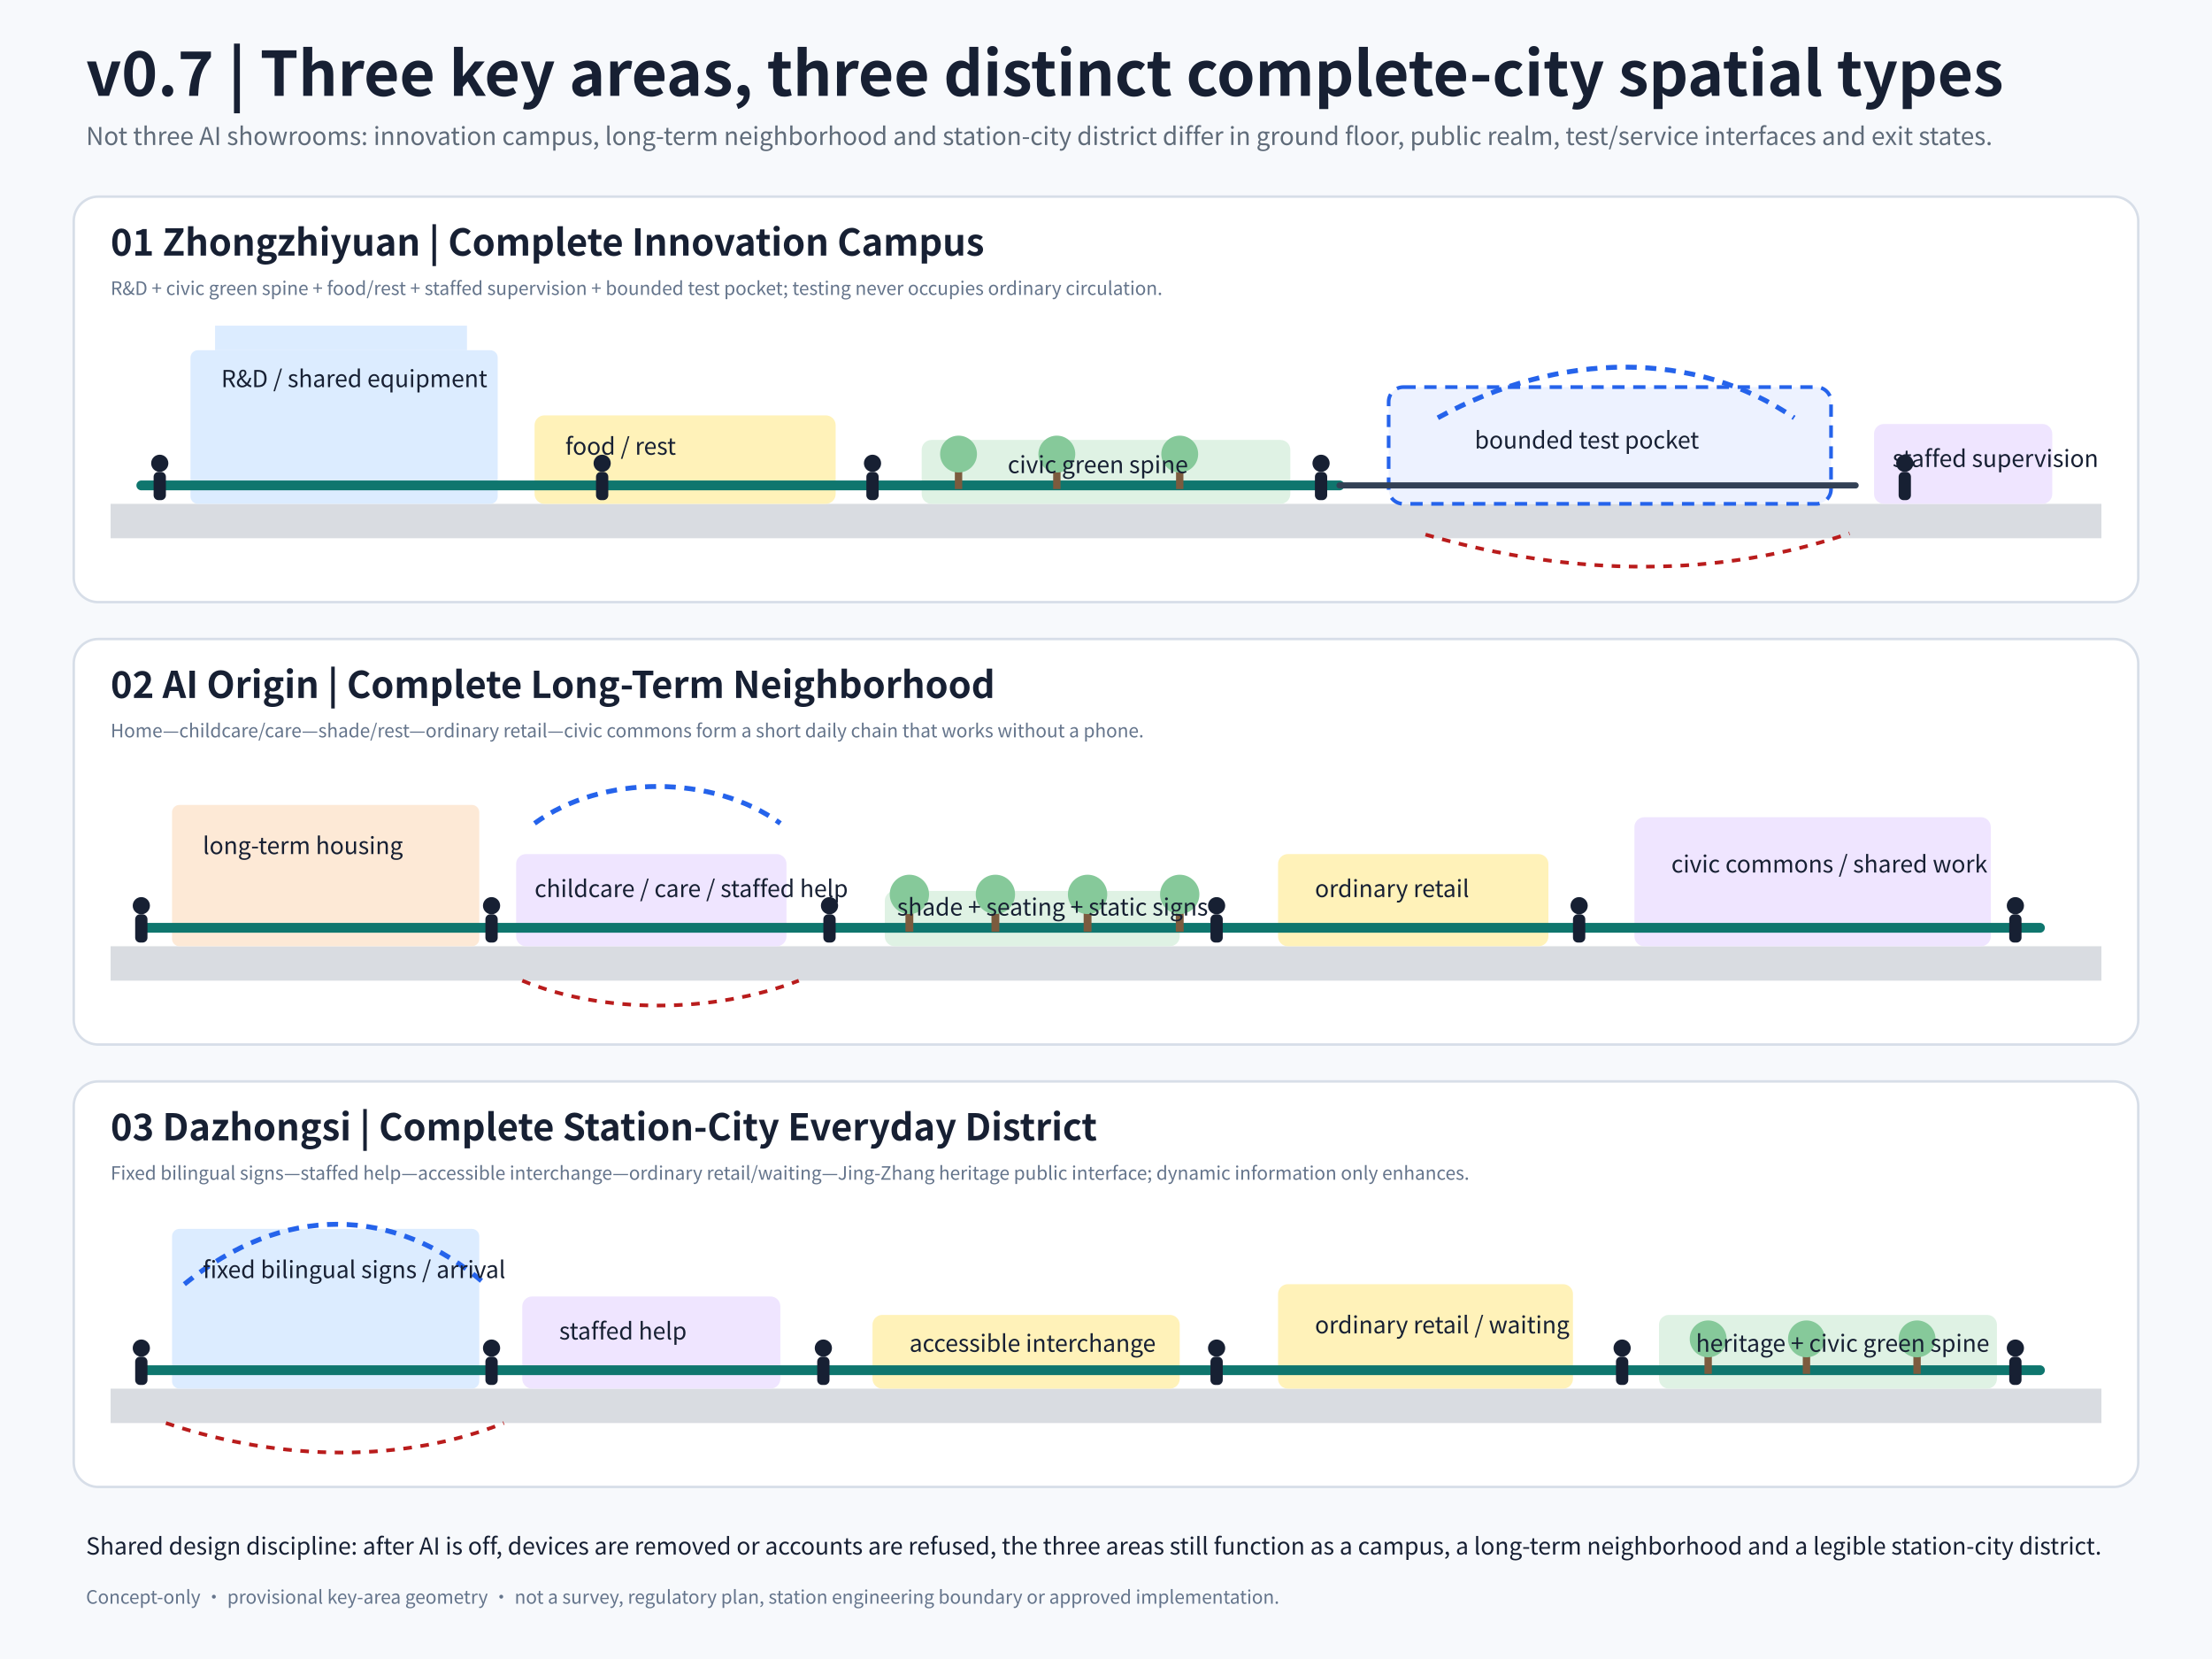
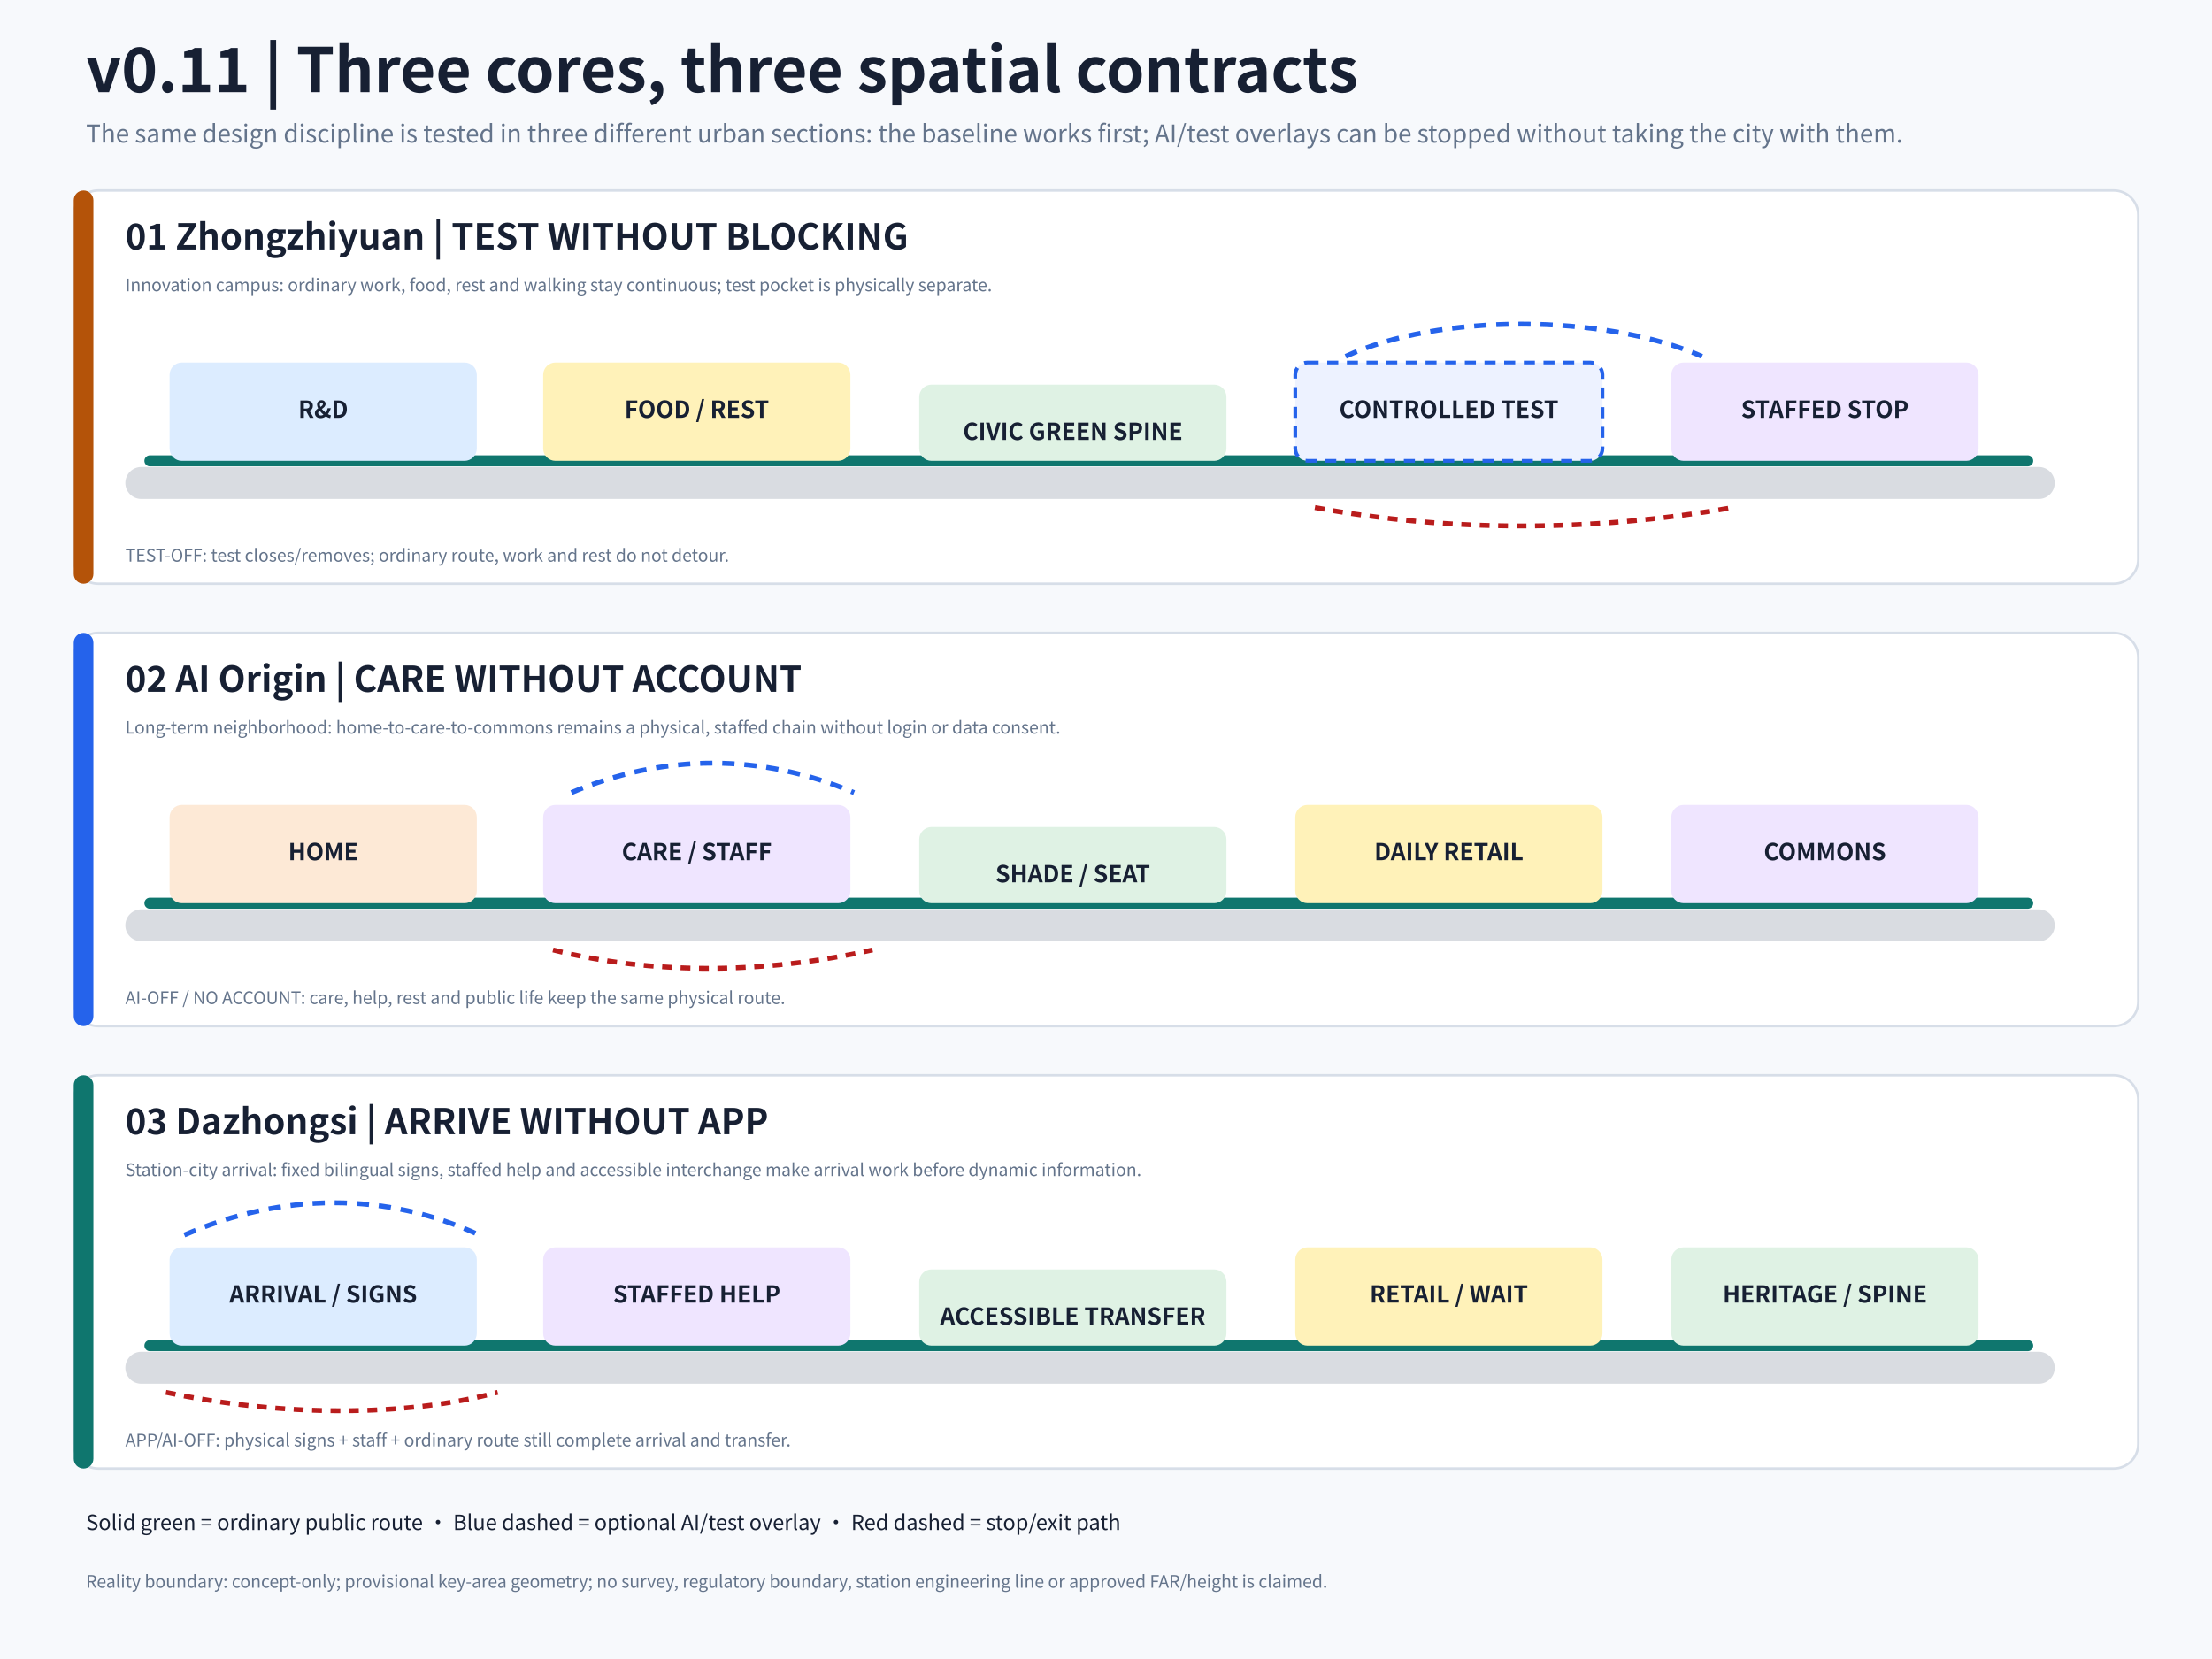
<svg xmlns="http://www.w3.org/2000/svg" width="1800" height="1350" viewBox="0 0 1800 1350" role="img">
-   <style>text{font-family:"Noto Sans CJK SC","Noto Sans CJK TC",Arial,sans-serif;fill:#172033}.h1{font-size:50px;font-weight:700}.sub{font-size:20px;fill:#5f6b79}.h2{font-size:30px;font-weight:700}.b{font-size:19px}.s{font-size:15px;fill:#64748b}.panel{fill:#fff;stroke:#d7dee8;stroke-width:2}.ground{fill:#d9dce1}.green{fill:#dff2e4}.water{fill:#d9eef8}.research{fill:#dcecff}.home{fill:#fde9d6}.civic{fill:#efe5ff}.retail{fill:#fff2b9}.test{fill:#edf2ff;stroke:#2563eb;stroke-width:3;stroke-dasharray:10 7}.route{fill:none;stroke:#0f766e;stroke-width:8;stroke-linecap:round}.walk{fill:none;stroke:#334155;stroke-width:5;stroke-linecap:round}.ai{fill:none;stroke:#2563eb;stroke-width:4;stroke-dasharray:9 7}.exit{fill:none;stroke:#b91c1c;stroke-width:3;stroke-dasharray:7 7}.thin{stroke:#94a3b8;stroke-width:2}.white{fill:#fff}</style>
+   <style>
+ text{font-family:Noto Sans CJK SC, Noto Sans CJK JP, Arial, sans-serif;fill:#172033} .title{font-size:50px;font-weight:700} .sub{font-size:20px;fill:#64748b}
+ .h2{font-size:29px;font-weight:700} .h3{font-size:19px;font-weight:700} .b{font-size:17px} .s{font-size:14px;fill:#64748b}
+ .tag{font-size:15px;font-weight:700} .white{fill:#fff} .light{fill:#cbd5e1} .panel{fill:#fff;stroke:#d7dee8;stroke-width:2} .route{fill:none;stroke:#0f766e;stroke-width:9;stroke-linecap:round}
+ .ai{fill:none;stroke:#2563eb;stroke-width:4;stroke-dasharray:10 8} .exit{fill:none;stroke:#b91c1c;stroke-width:4;stroke-dasharray:8 7}
+ </style>
  <rect width="1800" height="1350" fill="#f7f9fc" />
-   <text x="70" y="78" class="h1">v0.7 | Three key areas, three distinct complete-city spatial types</text>
-   <text x="70" y="118" class="sub">Not three AI showrooms: innovation campus, long-term neighborhood and station-city district differ in ground floor, public realm, test/service interfaces and exit states.</text>
-   <g transform="translate(60,160)">
-     <rect width="1680" height="330" rx="20" class="panel" />
-     <text x="30" y="48" class="h2">01 Zhongzhiyuan | Complete Innovation Campus</text>
-     <text x="30" y="80" class="s">R&amp;D + civic green spine + food/rest + staffed supervision + bounded test pocket; testing never occupies ordinary circulation.</text>
-     <rect x="30" y="250" width="1620" height="28" class="ground" />
-     <rect x="95" y="125" width="250" height="125" rx="6" class="research" />
-     <rect x="115" y="105" width="205" height="20" class="research" />
-     <rect x="375" y="178" width="245" height="72" rx="8" class="retail" />
-     <rect x="690" y="198" width="300" height="52" rx="8" class="green" />
-     <rect x="1070" y="155" width="360" height="95" rx="12" class="test" />
-     <rect x="1465" y="185" width="145" height="65" rx="8" class="civic" />
-     <path d="M55 235 H1030" class="route" />
-     <path d="M1030 235 H1450" class="walk" />
-     <path d="M1110 180 C1210 125 1320 125 1400 180" class="ai" />
-     <path d="M1100 275 C1220 310 1340 310 1445 274" class="exit" />
-     <circle cx="70" cy="217" r="7" fill="#172033" />
-     <rect x="65" y="224" width="10" height="23" rx="4" fill="#172033" />
-     <circle cx="430" cy="217" r="7" fill="#172033" />
-     <rect x="425" y="224" width="10" height="23" rx="4" fill="#172033" />
-     <circle cx="650" cy="217" r="7" fill="#172033" />
-     <rect x="645" y="224" width="10" height="23" rx="4" fill="#172033" />
-     <circle cx="1015" cy="217" r="7" fill="#172033" />
-     <rect x="1010" y="224" width="10" height="23" rx="4" fill="#172033" />
-     <circle cx="1490" cy="217" r="7" fill="#172033" />
-     <rect x="1485" y="224" width="10" height="23" rx="4" fill="#172033" />
-     <rect x="717.0" y="217.0" width="6.0" height="21.0" fill="#7c5b3e" />
-     <circle cx="720" cy="209.5" r="15.0" fill="#86c99a" />
-     <rect x="797.0" y="217.0" width="6.0" height="21.0" fill="#7c5b3e" />
-     <circle cx="800" cy="209.5" r="15.0" fill="#86c99a" />
-     <rect x="897.0" y="217.0" width="6.0" height="21.0" fill="#7c5b3e" />
-     <circle cx="900" cy="209.5" r="15.0" fill="#86c99a" />
-     <text x="120" y="155" class="b">R&amp;D / shared equipment</text>
-     <text x="400" y="210" class="b">food / rest</text>
-     <text x="760" y="225" class="b">civic green spine</text>
-     <text x="1140" y="205" class="b">bounded test pocket</text>
-     <text x="1480" y="220" class="b">staffed supervision</text>
+   <text x="70" y="75" class="title">v0.11 | Three cores, three spatial contracts</text>
+   <text x="70" y="116" class="sub">The same design discipline is tested in three different urban sections: the baseline works first; AI/test overlays can be stopped without taking the city with them.</text>
+   <g transform="translate(60,155)">
+     <rect width="1680" height="320" rx="20" class="panel" />
+     <rect width="16" height="320" rx="8" fill="#b45309" />
+     <text x="42" y="48" class="h2">01 Zhongzhiyuan | TEST WITHOUT BLOCKING</text>
+     <text x="42" y="82" class="s">Innovation campus: ordinary work, food, rest and walking stay continuous; test pocket is physically separate.</text>
+     <rect x="42" y="225" width="1570" height="26" rx="13" fill="#d9dce1" />
+     <path d="M62 220 H1590" class="route" />
+     <rect x="78" y="140" width="250" height="80" rx="10" fill="#dcecff" />
+     <text x="203" y="185" text-anchor="middle" class="h3">R&amp;D</text>
+     <rect x="382" y="140" width="250" height="80" rx="10" fill="#fff2b9" />
+     <text x="507" y="185" text-anchor="middle" class="h3">FOOD / REST</text>
+     <rect x="688" y="158" width="250" height="62" rx="10" fill="#dff2e4" />
+     <text x="813" y="203" text-anchor="middle" class="h3">CIVIC GREEN SPINE</text>
+     <rect x="994" y="140" width="250" height="80" rx="10" fill="#edf2ff" stroke="#2563eb" stroke-width="3" stroke-dasharray="9 7" />
+     <text x="1119" y="185" text-anchor="middle" class="h3">CONTROLLED TEST</text>
+     <rect x="1300" y="140" width="250" height="80" rx="10" fill="#efe5ff" />
+     <text x="1425" y="185" text-anchor="middle" class="h3">STAFFED STOP</text>
+     <path d="M1035 135 C1110 100 1245 100 1325 135" class="ai" />
+     <path d="M1010 258 C1120 278 1235 278 1350 258" class="exit" />
+     <text x="42" y="302" class="s">TEST-OFF: test closes/removes; ordinary route, work and rest do not detour.</text>
  </g>
-   <g transform="translate(60,520)">
-     <rect width="1680" height="330" rx="20" class="panel" />
-     <text x="30" y="48" class="h2">02 AI Origin | Complete Long-Term Neighborhood</text>
-     <text x="30" y="80" class="s">Home—childcare/care—shade/rest—ordinary retail—civic commons form a short daily chain that works without a phone.</text>
-     <rect x="30" y="250" width="1620" height="28" class="ground" />
-     <rect x="80" y="135" width="250" height="115" rx="6" class="home" />
-     <rect x="360" y="175" width="220" height="75" rx="8" class="civic" />
-     <rect x="660" y="205" width="240" height="45" rx="8" class="green" />
-     <rect x="980" y="175" width="220" height="75" rx="8" class="retail" />
-     <rect x="1270" y="145" width="290" height="105" rx="8" class="civic" />
-     <path d="M55 235 H1600" class="route" />
-     <path d="M375 150 C430 110 520 110 575 150" class="ai" />
-     <path d="M365 278 C430 305 520 305 590 278" class="exit" />
-     <circle cx="55" cy="217" r="7" fill="#172033" />
-     <rect x="50" y="224" width="10" height="23" rx="4" fill="#172033" />
-     <circle cx="340" cy="217" r="7" fill="#172033" />
-     <rect x="335" y="224" width="10" height="23" rx="4" fill="#172033" />
-     <circle cx="615" cy="217" r="7" fill="#172033" />
-     <rect x="610" y="224" width="10" height="23" rx="4" fill="#172033" />
-     <circle cx="930" cy="217" r="7" fill="#172033" />
-     <rect x="925" y="224" width="10" height="23" rx="4" fill="#172033" />
-     <circle cx="1225" cy="217" r="7" fill="#172033" />
-     <rect x="1220" y="224" width="10" height="23" rx="4" fill="#172033" />
-     <circle cx="1580" cy="217" r="7" fill="#172033" />
-     <rect x="1575" y="224" width="10" height="23" rx="4" fill="#172033" />
-     <rect x="676.8" y="215.8" width="6.4" height="22.4" fill="#7c5b3e" />
-     <circle cx="680" cy="207.8" r="16.0" fill="#86c99a" />
-     <rect x="746.8" y="215.8" width="6.4" height="22.4" fill="#7c5b3e" />
-     <circle cx="750" cy="207.8" r="16.0" fill="#86c99a" />
-     <rect x="821.8" y="215.8" width="6.4" height="22.4" fill="#7c5b3e" />
-     <circle cx="825" cy="207.8" r="16.0" fill="#86c99a" />
-     <rect x="896.8" y="215.8" width="6.4" height="22.4" fill="#7c5b3e" />
-     <circle cx="900" cy="207.8" r="16.0" fill="#86c99a" />
-     <text x="105" y="175" class="b">long-term housing</text>
-     <text x="375" y="210" class="b">childcare / care / staffed help</text>
-     <text x="670" y="225" class="b">shade + seating + static signs</text>
-     <text x="1010" y="210" class="b">ordinary retail</text>
-     <text x="1300" y="190" class="b">civic commons / shared work</text>
+   <g transform="translate(60,515)">
+     <rect width="1680" height="320" rx="20" class="panel" />
+     <rect width="16" height="320" rx="8" fill="#2563eb" />
+     <text x="42" y="48" class="h2">02 AI Origin | CARE WITHOUT ACCOUNT</text>
+     <text x="42" y="82" class="s">Long-term neighborhood: home-to-care-to-commons remains a physical, staffed chain without login or data consent.</text>
+     <rect x="42" y="225" width="1570" height="26" rx="13" fill="#d9dce1" />
+     <path d="M62 220 H1590" class="route" />
+     <rect x="78" y="140" width="250" height="80" rx="10" fill="#fde9d6" />
+     <text x="203" y="185" text-anchor="middle" class="h3">HOME</text>
+     <rect x="382" y="140" width="250" height="80" rx="10" fill="#efe5ff" />
+     <text x="507" y="185" text-anchor="middle" class="h3">CARE / STAFF</text>
+     <rect x="688" y="158" width="250" height="62" rx="10" fill="#dff2e4" />
+     <text x="813" y="203" text-anchor="middle" class="h3">SHADE / SEAT</text>
+     <rect x="994" y="140" width="250" height="80" rx="10" fill="#fff2b9" />
+     <text x="1119" y="185" text-anchor="middle" class="h3">DAILY RETAIL</text>
+     <rect x="1300" y="140" width="250" height="80" rx="10" fill="#efe5ff" />
+     <text x="1425" y="185" text-anchor="middle" class="h3">COMMONS</text>
+     <path d="M405 130 C480 98 560 98 635 130" class="ai" />
+     <path d="M390 258 C470 278 560 278 650 258" class="exit" />
+     <text x="42" y="302" class="s">AI-OFF / NO ACCOUNT: care, help, rest and public life keep the same physical route.</text>
  </g>
-   <g transform="translate(60,880)">
-     <rect width="1680" height="330" rx="20" class="panel" />
-     <text x="30" y="48" class="h2">03 Dazhongsi | Complete Station-City Everyday District</text>
-     <text x="30" y="80" class="s">Fixed bilingual signs—staffed help—accessible interchange—ordinary retail/waiting—Jing-Zhang heritage public interface; dynamic information only enhances.</text>
-     <rect x="30" y="250" width="1620" height="28" class="ground" />
-     <rect x="80" y="120" width="250" height="130" rx="6" class="research" />
-     <rect x="365" y="175" width="210" height="75" rx="8" class="civic" />
-     <rect x="650" y="190" width="250" height="60" rx="8" class="retail" />
-     <rect x="980" y="165" width="240" height="85" rx="8" class="retail" />
-     <rect x="1290" y="190" width="275" height="60" rx="8" class="green" />
-     <path d="M55 235 H1600" class="route" />
-     <path d="M90 165 C170 100 260 100 335 165" class="ai" />
-     <path d="M75 278 C170 310 270 310 350 278" class="exit" />
-     <circle cx="55" cy="217" r="7" fill="#172033" />
-     <rect x="50" y="224" width="10" height="23" rx="4" fill="#172033" />
-     <circle cx="340" cy="217" r="7" fill="#172033" />
-     <rect x="335" y="224" width="10" height="23" rx="4" fill="#172033" />
-     <circle cx="610" cy="217" r="7" fill="#172033" />
-     <rect x="605" y="224" width="10" height="23" rx="4" fill="#172033" />
-     <circle cx="930" cy="217" r="7" fill="#172033" />
-     <rect x="925" y="224" width="10" height="23" rx="4" fill="#172033" />
-     <circle cx="1260" cy="217" r="7" fill="#172033" />
-     <rect x="1255" y="224" width="10" height="23" rx="4" fill="#172033" />
-     <circle cx="1580" cy="217" r="7" fill="#172033" />
-     <rect x="1575" y="224" width="10" height="23" rx="4" fill="#172033" />
-     <rect x="1327.0" y="217.0" width="6.0" height="21.0" fill="#7c5b3e" />
-     <circle cx="1330" cy="209.5" r="15.0" fill="#86c99a" />
-     <rect x="1407.0" y="217.0" width="6.0" height="21.0" fill="#7c5b3e" />
-     <circle cx="1410" cy="209.5" r="15.0" fill="#86c99a" />
-     <rect x="1497.0" y="217.0" width="6.0" height="21.0" fill="#7c5b3e" />
-     <circle cx="1500" cy="209.5" r="15.0" fill="#86c99a" />
-     <text x="105" y="160" class="b">fixed bilingual signs / arrival</text>
-     <text x="395" y="210" class="b">staffed help</text>
-     <text x="680" y="220" class="b">accessible interchange</text>
-     <text x="1010" y="205" class="b">ordinary retail / waiting</text>
-     <text x="1320" y="220" class="b">heritage + civic green spine</text>
+   <g transform="translate(60,875)">
+     <rect width="1680" height="320" rx="20" class="panel" />
+     <rect width="16" height="320" rx="8" fill="#0f766e" />
+     <text x="42" y="48" class="h2">03 Dazhongsi | ARRIVE WITHOUT APP</text>
+     <text x="42" y="82" class="s">Station-city arrival: fixed bilingual signs, staffed help and accessible interchange make arrival work before dynamic information.</text>
+     <rect x="42" y="225" width="1570" height="26" rx="13" fill="#d9dce1" />
+     <path d="M62 220 H1590" class="route" />
+     <rect x="78" y="140" width="250" height="80" rx="10" fill="#dcecff" />
+     <text x="203" y="185" text-anchor="middle" class="h3">ARRIVAL / SIGNS</text>
+     <rect x="382" y="140" width="250" height="80" rx="10" fill="#efe5ff" />
+     <text x="507" y="185" text-anchor="middle" class="h3">STAFFED HELP</text>
+     <rect x="688" y="158" width="250" height="62" rx="10" fill="#dff2e4" />
+     <text x="813" y="203" text-anchor="middle" class="h3">ACCESSIBLE TRANSFER</text>
+     <rect x="994" y="140" width="250" height="80" rx="10" fill="#fff2b9" />
+     <text x="1119" y="185" text-anchor="middle" class="h3">RETAIL / WAIT</text>
+     <rect x="1300" y="140" width="250" height="80" rx="10" fill="#dff2e4" />
+     <text x="1425" y="185" text-anchor="middle" class="h3">HERITAGE / SPINE</text>
+     <path d="M90 130 C170 95 255 95 330 130" class="ai" />
+     <path d="M75 258 C170 278 270 278 345 258" class="exit" />
+     <text x="42" y="302" class="s">APP/AI-OFF: physical signs + staff + ordinary route still complete arrival and transfer.</text>
  </g>
-   <text x="70" y="1265" class="b">Shared design discipline: after AI is off, devices are removed or accounts are refused, the three areas still function as a campus, a long-term neighborhood and a legible station-city district.</text>
-   <text x="70" y="1305" class="s">Concept-only · provisional key-area geometry · not a survey, regulatory plan, station engineering boundary or approved implementation.</text>
+   <text x="70" y="1245" class="b">Solid green = ordinary public route · Blue dashed = optional AI/test overlay · Red dashed = stop/exit path</text>
+   <text x="70" y="1292" class="s">Reality boundary: concept-only; provisional key-area geometry; no survey, regulatory boundary, station engineering line or approved FAR/height is claimed.</text>
</svg>
